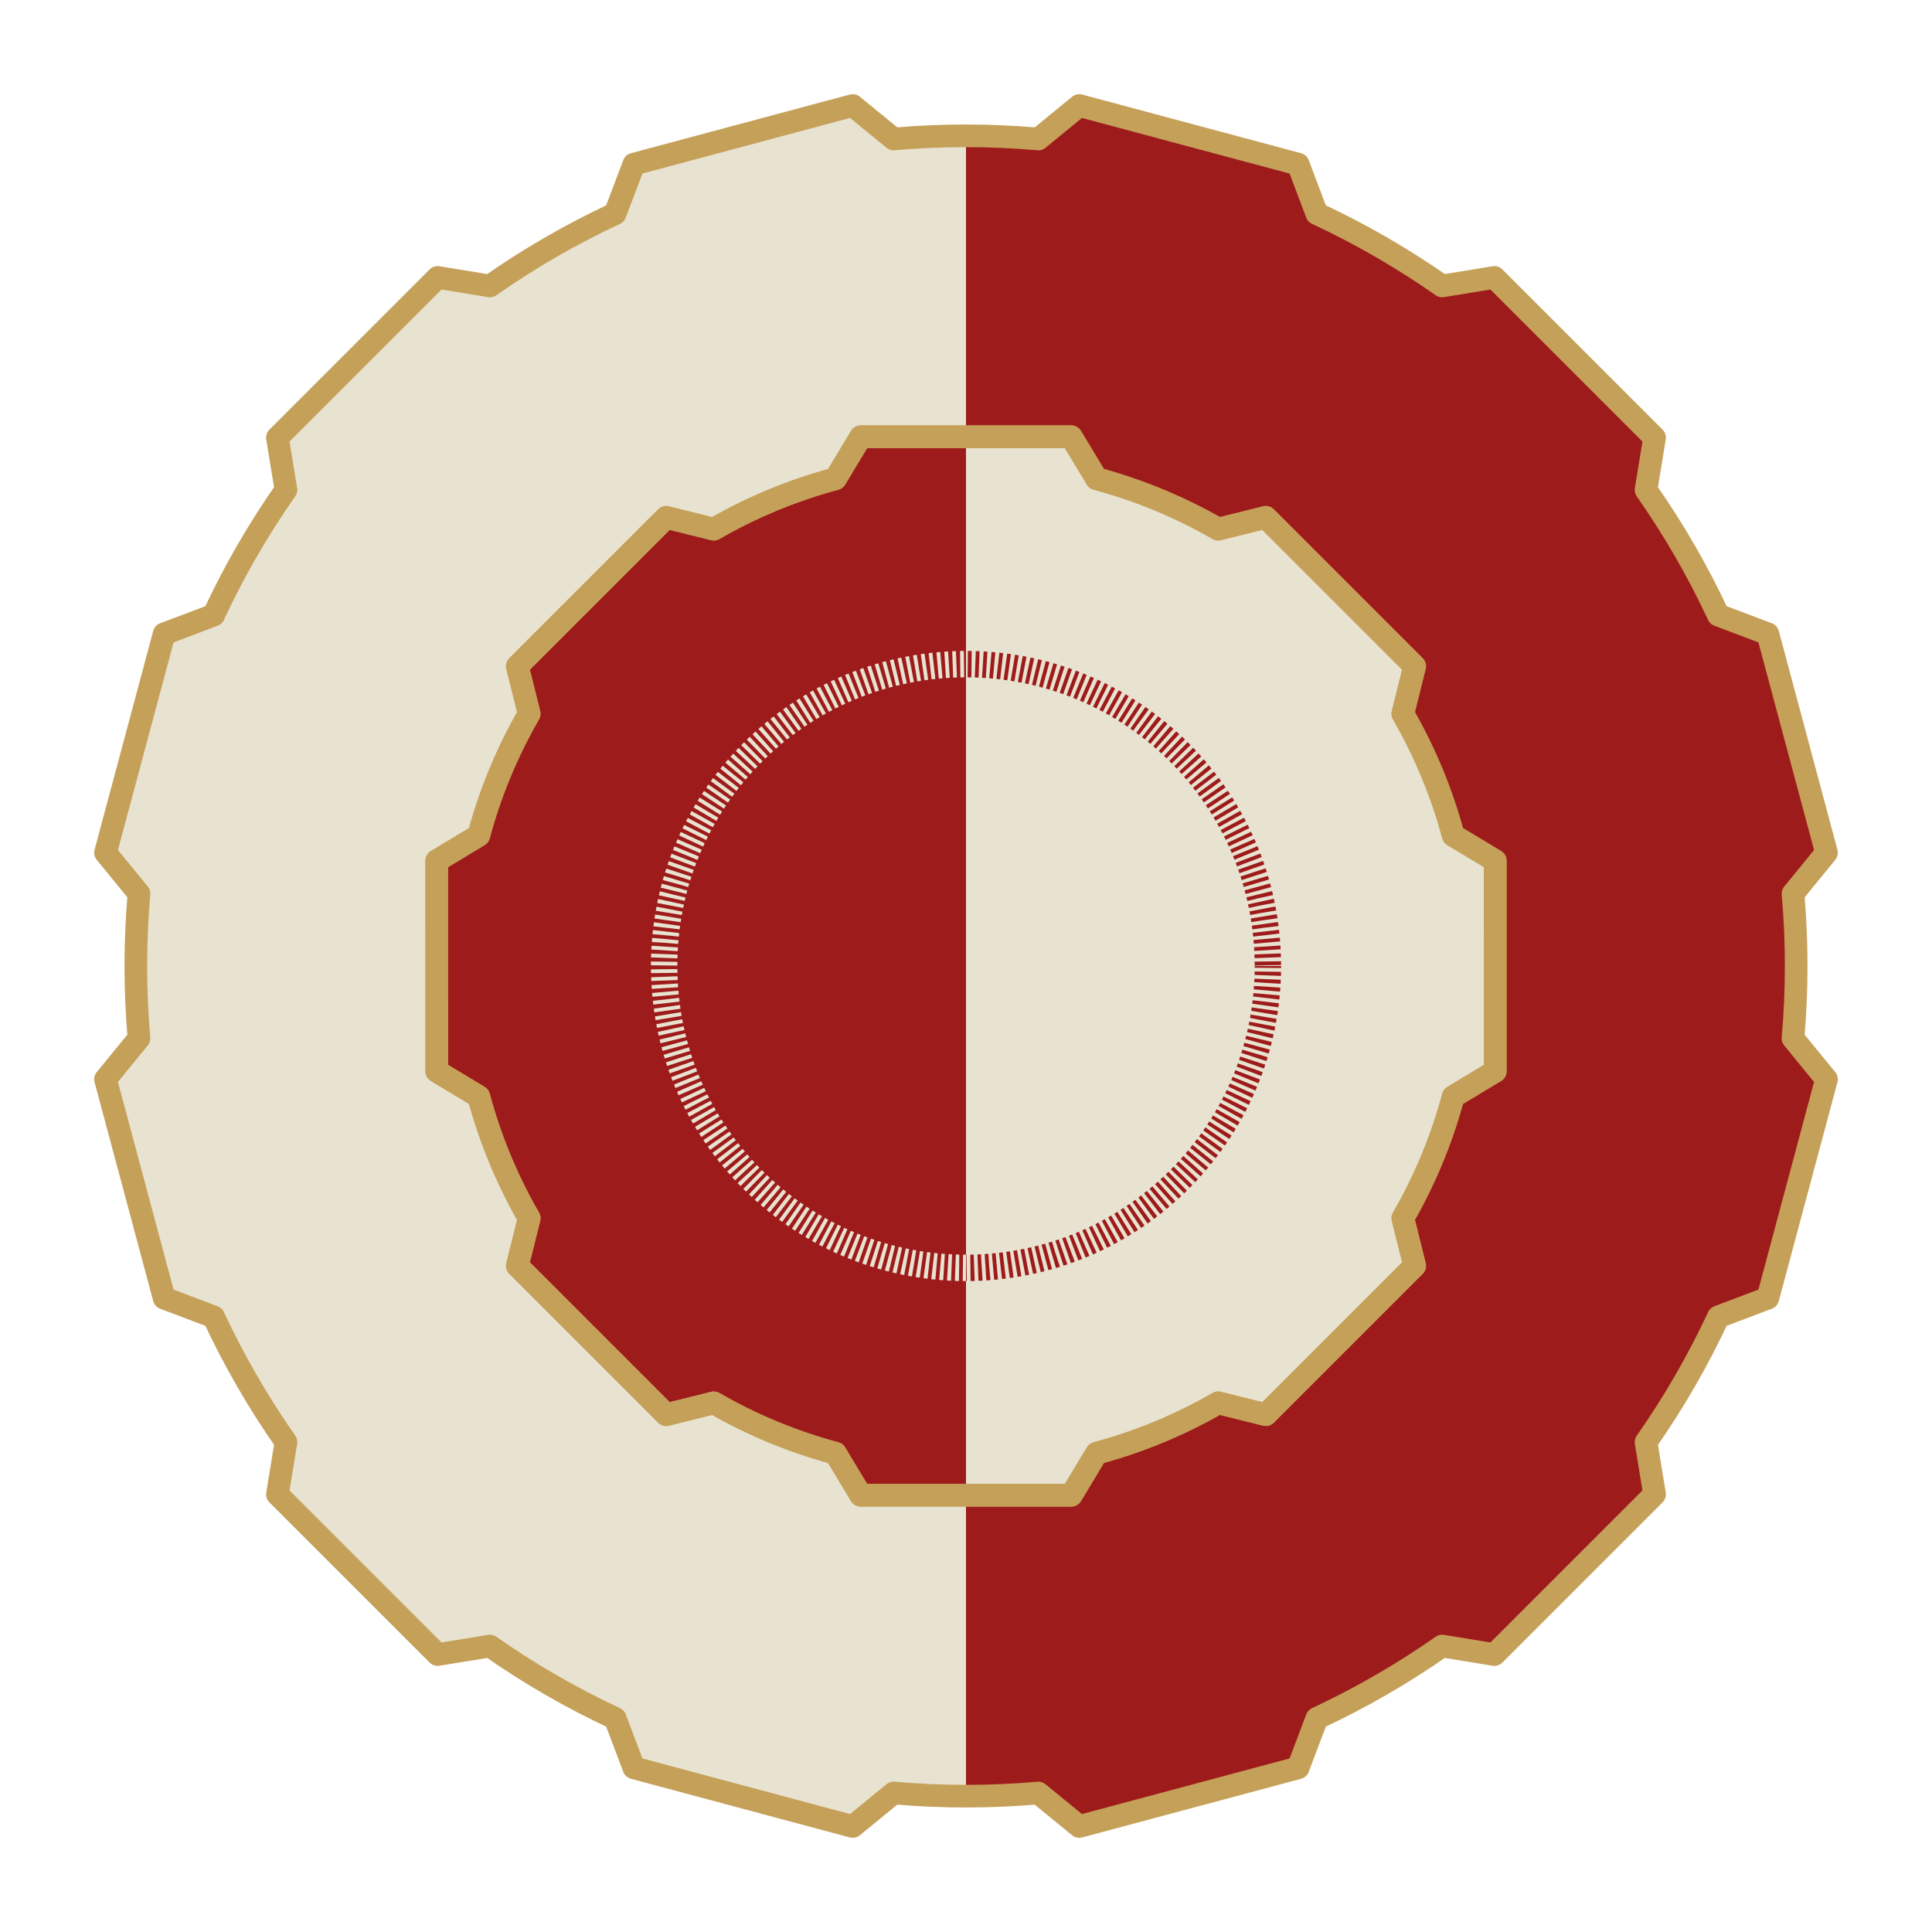
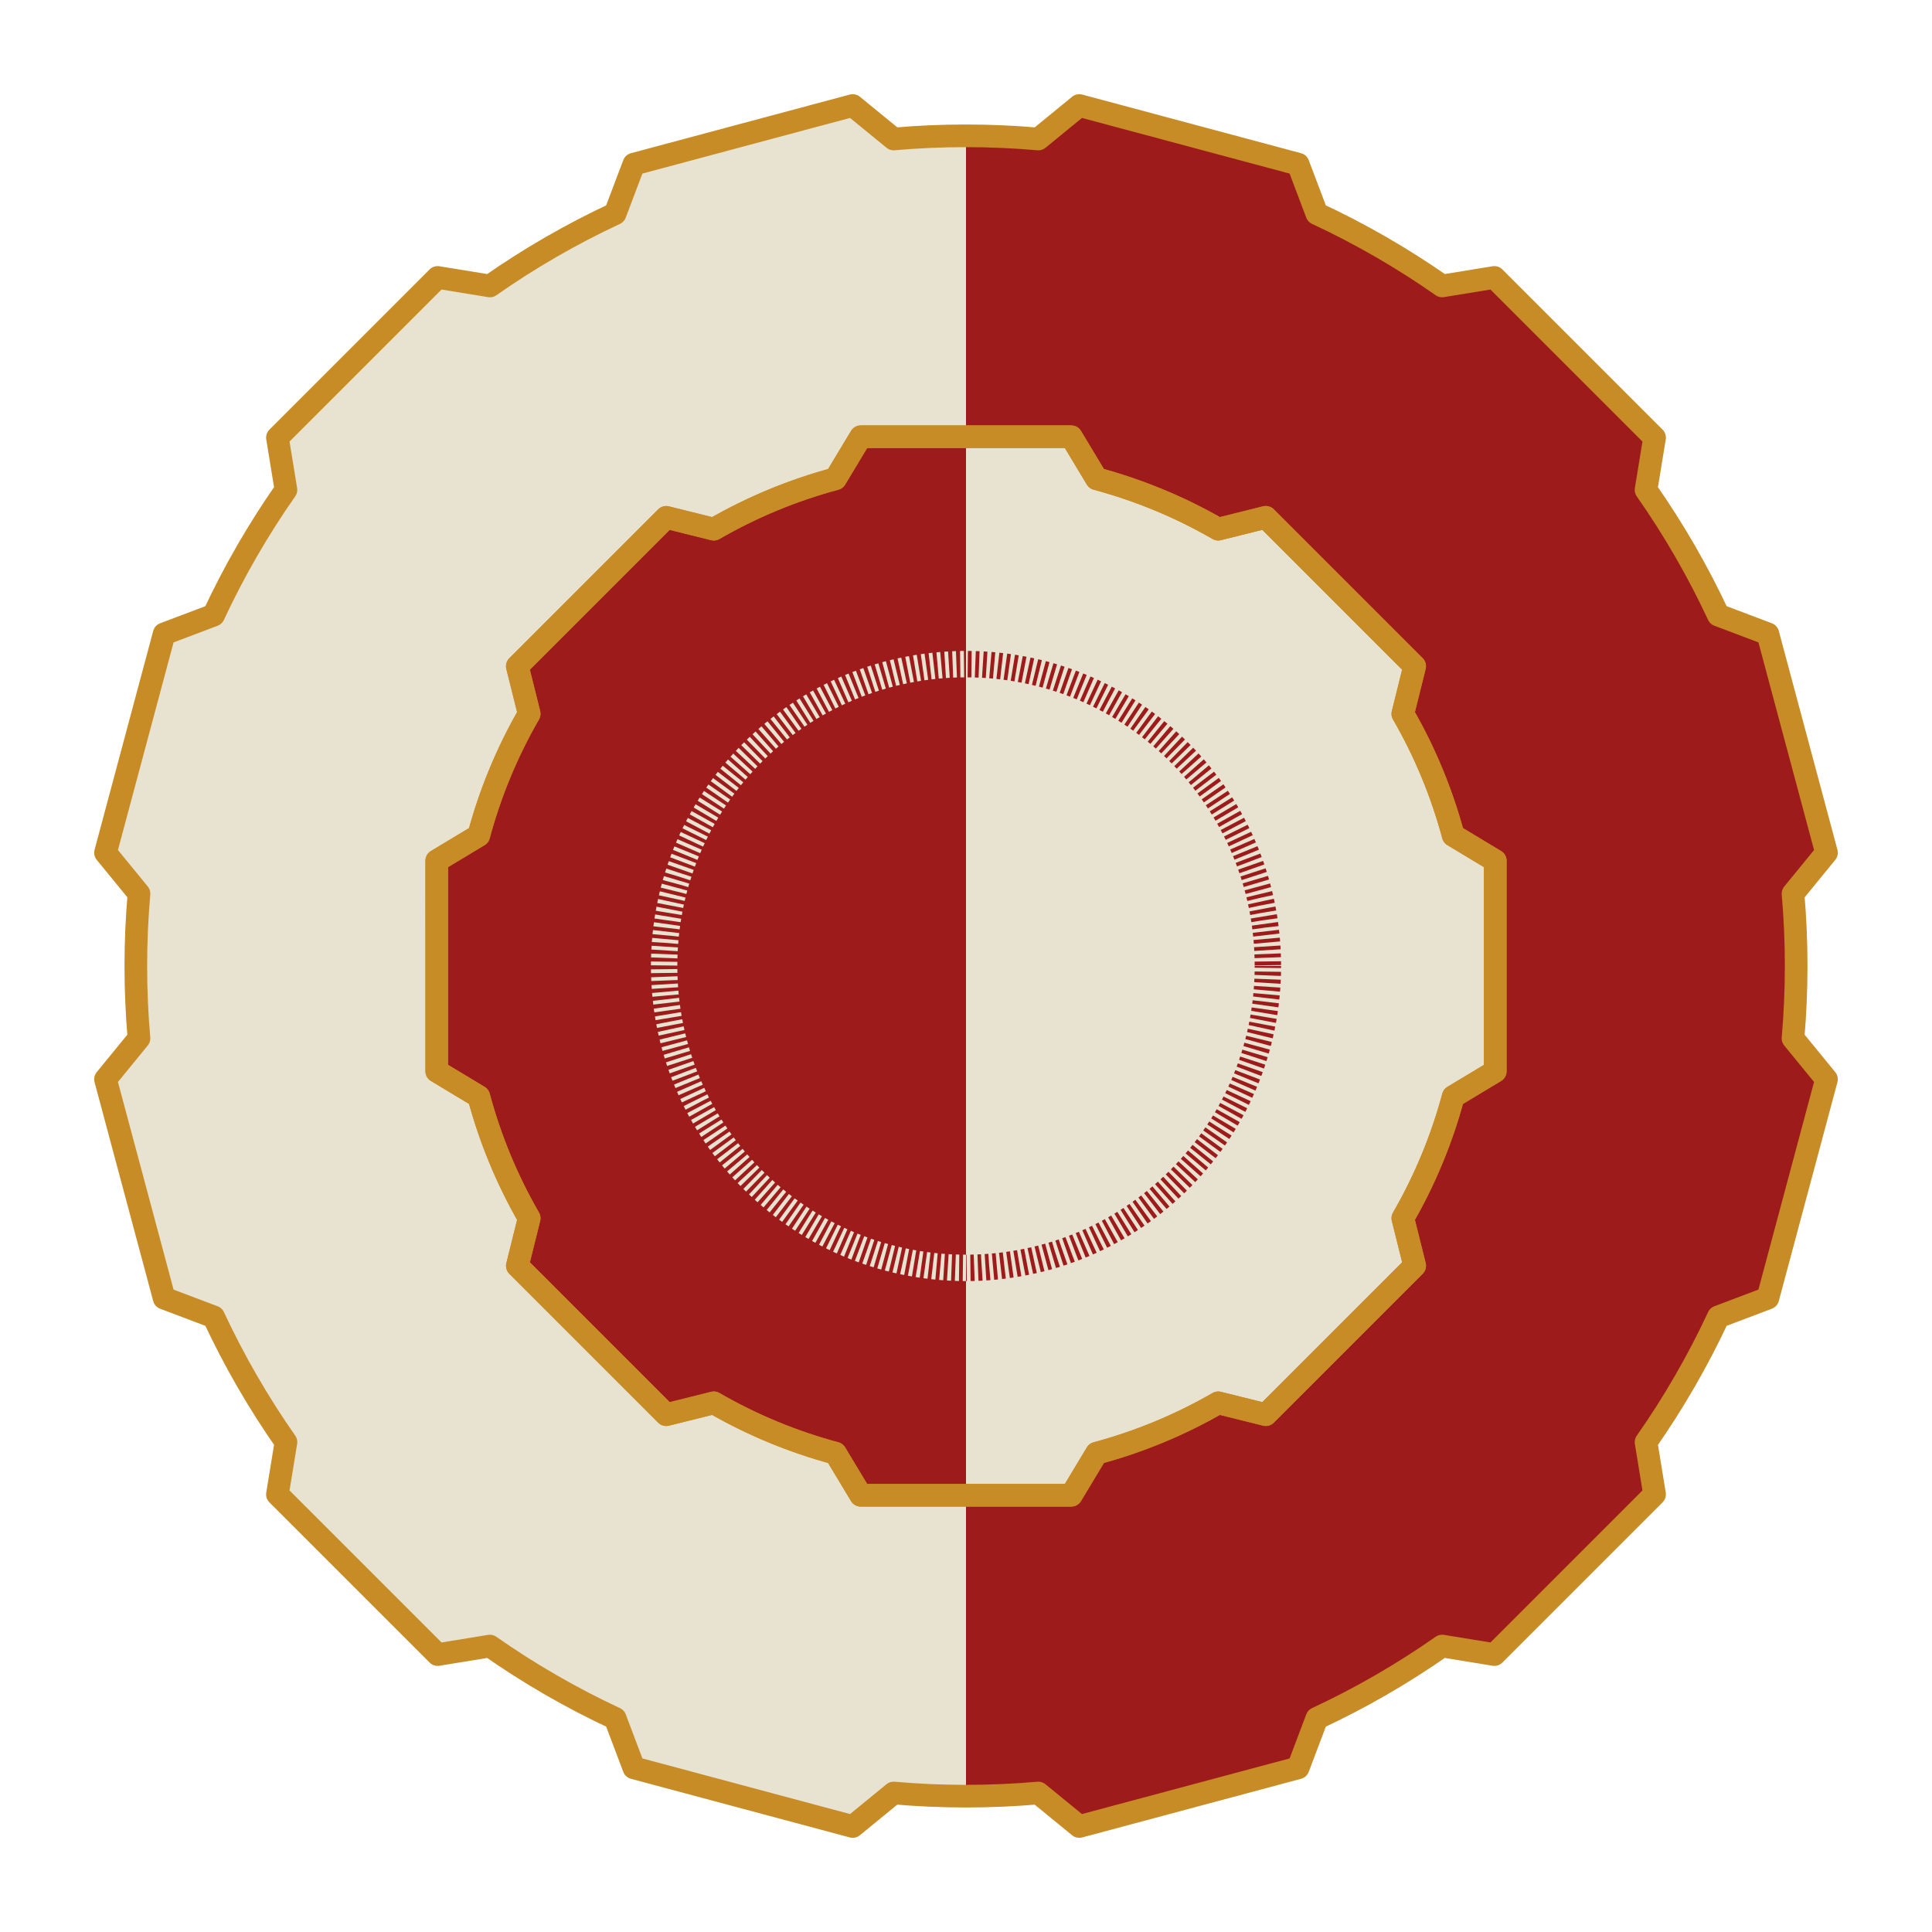
<svg xmlns="http://www.w3.org/2000/svg" width="432" height="432" viewBox="0 0 432 432">
  <defs>
    <clipPath id="left-wave-clip">
      <rect x="0" y="0" width="128" height="256" />
    </clipPath>
    <clipPath id="right-wave-clip">
      <rect x="128" y="0" width="128" height="256" />
    </clipPath>
-     <path id="gear-shape" d="M 242.02 112.99 L 242.02 143.01 L 236.33 147.10 A 110 110 0 0 1 231.37 165.62 L 234.25 172.01 L 219.24 198.01 L 212.26 198.71 A 110 110 0 0 1 198.71 212.26 L 198.01 219.24 L 172.01 234.25 L 165.62 231.37 A 110 110 0 0 1 147.10 236.33 L 143.01 242.02 L 112.99 242.02 L 108.90 236.33 A 110 110 0 0 1 90.38 231.37 L 83.99 234.25 L 57.99 219.24 L 57.29 212.26 A 110 110 0 0 1 43.74 198.71 L 36.76 198.01 L 21.75 172.01 L 24.63 165.62 A 110 110 0 0 1 19.67 147.10 L 13.98 143.01 L 13.98 112.99 L 19.67 108.90 A 110 110 0 0 1 24.63 90.38 L 21.75 83.99 L 36.76 57.99 L 43.74 57.29 A 110 110 0 0 1 57.29 43.74 L 57.99 36.76 L 83.99 21.75 L 90.38 24.63 A 110 110 0 0 1 108.90 19.67 L 112.99 13.98 L 143.01 13.98 L 147.10 19.67 A 110 110 0 0 1 165.62 24.63 L 172.01 21.75 L 198.01 36.76 L 198.71 43.74 A 110 110 0 0 1 212.26 57.29 L 219.24 57.99 L 234.25 83.99 L 231.37 90.38 A 110 110 0 0 1 236.33 108.90 Z M 192.13 96.38 L 199.35 123.32 L 194.84 128.00 A 66.84 66.84 0 0 1 192.56 145.30 L 195.71 150.98 L 181.76 175.14 L 175.26 175.26 A 66.84 66.84 0 0 1 161.42 185.88 L 159.62 192.13 L 132.68 199.35 L 128.00 194.84 A 66.84 66.84 0 0 1 110.70 192.56 L 105.02 195.71 L 80.86 181.76 L 80.74 175.26 A 66.84 66.84 0 0 1 70.12 161.42 L 63.87 159.62 L 56.65 132.68 L 61.16 128.00 A 66.84 66.84 0 0 1 63.44 110.70 L 60.29 105.02 L 74.24 80.86 L 80.74 80.74 A 66.84 66.84 0 0 1 94.58 70.12 L 96.38 63.87 L 123.32 56.65 L 128.00 61.16 A 66.84 66.84 0 0 1 145.30 63.44 L 150.98 60.29 L 175.14 74.24 L 175.26 80.74 A 66.84 66.84 0 0 1 185.88 94.58 Z" stroke="#C5A059" stroke-width="3" stroke-linejoin="round" />
+     <path id="gear-shape" d="M 242.02 112.99 L 242.02 143.01 L 236.33 147.10 A 110 110 0 0 1 231.37 165.62 L 234.25 172.01 L 219.24 198.01 L 212.26 198.71 A 110 110 0 0 1 198.71 212.26 L 198.01 219.24 L 172.01 234.25 L 165.62 231.37 A 110 110 0 0 1 147.10 236.33 L 143.01 242.02 L 112.99 242.02 L 108.90 236.33 A 110 110 0 0 1 90.38 231.37 L 83.99 234.25 L 57.99 219.24 L 57.29 212.26 A 110 110 0 0 1 43.74 198.71 L 36.76 198.01 L 21.75 172.01 L 24.63 165.62 A 110 110 0 0 1 19.67 147.10 L 13.98 143.01 L 13.98 112.99 L 19.67 108.90 A 110 110 0 0 1 24.63 90.38 L 21.75 83.99 L 36.76 57.99 L 43.74 57.29 A 110 110 0 0 1 57.29 43.74 L 57.99 36.76 L 83.99 21.75 L 90.38 24.63 A 110 110 0 0 1 108.90 19.67 L 112.99 13.98 L 143.01 13.98 L 147.10 19.67 A 110 110 0 0 1 165.62 24.63 L 172.01 21.75 L 198.01 36.76 L 198.71 43.74 A 110 110 0 0 1 212.26 57.29 L 219.24 57.99 L 234.25 83.99 L 231.37 90.38 A 110 110 0 0 1 236.33 108.90 Z M 192.13 96.38 L 199.35 123.32 L 194.84 128.00 A 66.84 66.84 0 0 1 192.56 145.30 L 195.71 150.98 L 181.76 175.14 L 175.26 175.26 A 66.84 66.84 0 0 1 161.42 185.88 L 159.62 192.13 L 132.68 199.35 L 128.00 194.84 A 66.84 66.84 0 0 1 110.70 192.56 L 105.02 195.71 L 80.86 181.76 L 80.74 175.26 A 66.84 66.84 0 0 1 70.12 161.42 L 63.87 159.62 L 56.65 132.68 L 61.16 128.00 A 66.84 66.84 0 0 1 63.44 110.70 L 60.29 105.02 L 74.24 80.86 L 80.74 80.74 A 66.84 66.84 0 0 1 94.58 70.12 L 96.38 63.87 L 123.32 56.65 L 128.00 61.16 A 66.84 66.84 0 0 1 145.30 63.44 L 150.98 60.29 L 175.14 74.24 L 175.26 80.74 A 66.84 66.84 0 0 1 185.88 94.58 Z" stroke="#C78C25" stroke-width="3" stroke-linejoin="round" />
    <g id="gear-rotated">
      <use href="#gear-shape" transform="translate(128 128) rotate(15) translate(-128 -128)" />
    </g>
    <g id="data-core">
      <circle cx="128" cy="128" r="40" fill="none" stroke="currentColor" stroke-width="3.5" pathLength="8" stroke-dasharray="0.5 0.5" stroke-dashoffset="0.25" />
    </g>
  </defs>
  <g transform="scale(1.6875)">
    <path d="M 198.13 114.05 L 198.13 141.95 L 192.56 145.30 A 66.84 66.84 0 0 1 185.88 161.42 L 187.45 167.72 L 167.72 187.45 L 161.42 185.88 A 66.84 66.84 0 0 1 145.30 192.56 L 141.95 198.13 L 114.05 198.13 L 110.70 192.56 A 66.84 66.84 0 0 1 94.58 185.88 L 88.28 187.45 L 68.55 167.72 L 70.12 161.42 A 66.84 66.84 0 0 1 63.44 145.30 L 57.87 141.95 L 57.87 114.05 L 63.44 110.70 A 66.84 66.84 0 0 1 70.12 94.58 L 68.55 88.28 L 88.28 68.55 L 94.58 70.12 A 66.84 66.84 0 0 1 110.70 63.44 L 114.05 57.87 L 141.95 57.87 L 145.30 63.44 A 66.84 66.84 0 0 1 161.42 70.12 L 167.72 68.55 L 187.45 88.28 L 185.88 94.58 A 66.84 66.84 0 0 1 192.56 110.70 Z" fill="#9E1B1B" clip-path="url(#left-wave-clip)" />
    <path d="M 198.13 114.05 L 198.13 141.95 L 192.56 145.30 A 66.84 66.84 0 0 1 185.88 161.42 L 187.45 167.72 L 167.72 187.45 L 161.42 185.88 A 66.84 66.84 0 0 1 145.30 192.56 L 141.95 198.13 L 114.05 198.13 L 110.70 192.56 A 66.84 66.84 0 0 1 94.58 185.88 L 88.28 187.45 L 68.55 167.72 L 70.12 161.42 A 66.84 66.84 0 0 1 63.44 145.30 L 57.87 141.95 L 57.87 114.05 L 63.44 110.70 A 66.84 66.84 0 0 1 70.12 94.58 L 68.55 88.28 L 88.28 68.55 L 94.58 70.12 A 66.84 66.84 0 0 1 110.70 63.44 L 114.05 57.87 L 141.95 57.87 L 145.30 63.44 A 66.84 66.84 0 0 1 161.42 70.12 L 167.72 68.55 L 187.45 88.28 L 185.88 94.58 A 66.84 66.84 0 0 1 192.56 110.70 Z" fill="#E8E2D0" clip-path="url(#right-wave-clip)" />
    <g>
      <use href="#gear-rotated" fill="#E8E2D0" clip-path="url(#left-wave-clip)" fill-rule="evenodd" />
      <use href="#gear-rotated" fill="#9E1B1B" clip-path="url(#right-wave-clip)" fill-rule="evenodd" />
    </g>
    <use href="#data-core" color="#E8E2D0" clip-path="url(#left-wave-clip)" />
    <use href="#data-core" color="#9E1B1B" clip-path="url(#right-wave-clip)" />
-     <path d="M 198.13 114.05 L 198.13 141.95 L 192.56 145.30 A 66.84 66.84 0 0 1 185.88 161.42 L 187.45 167.72 L 167.72 187.45 L 161.42 185.88 A 66.84 66.84 0 0 1 145.30 192.56 L 141.95 198.13 L 114.05 198.13 L 110.70 192.56 A 66.84 66.84 0 0 1 94.58 185.88 L 88.28 187.45 L 68.55 167.72 L 70.12 161.42 A 66.84 66.84 0 0 1 63.44 145.30 L 57.87 141.95 L 57.87 114.05 L 63.44 110.70 A 66.84 66.84 0 0 1 70.12 94.58 L 68.55 88.28 L 88.28 68.55 L 94.58 70.12 A 66.84 66.84 0 0 1 110.70 63.44 L 114.05 57.87 L 141.95 57.87 L 145.30 63.44 A 66.84 66.84 0 0 1 161.42 70.12 L 167.72 68.55 L 187.45 88.28 L 185.88 94.58 A 66.84 66.84 0 0 1 192.56 110.70 Z" fill="none" stroke="#C5A059" stroke-width="3" stroke-linejoin="round" stroke-linecap="round" />
+     <path d="M 198.13 114.05 L 198.13 141.95 L 192.56 145.30 A 66.84 66.84 0 0 1 185.88 161.42 L 187.45 167.72 L 167.72 187.45 L 161.42 185.88 A 66.84 66.84 0 0 1 145.30 192.56 L 141.95 198.13 L 114.05 198.13 L 110.70 192.56 A 66.84 66.84 0 0 1 94.58 185.88 L 88.28 187.45 L 68.55 167.72 L 70.12 161.42 A 66.84 66.84 0 0 1 63.44 145.30 L 57.87 141.95 L 57.87 114.05 L 63.44 110.70 A 66.84 66.84 0 0 1 70.12 94.58 L 68.55 88.28 L 88.28 68.55 L 94.58 70.12 A 66.84 66.84 0 0 1 110.70 63.44 L 114.05 57.87 L 141.95 57.87 L 145.30 63.44 A 66.84 66.84 0 0 1 161.42 70.12 L 167.72 68.55 L 187.45 88.28 L 185.88 94.58 A 66.84 66.84 0 0 1 192.56 110.70 Z" fill="none" stroke="#C78C25" stroke-width="3" stroke-linejoin="round" stroke-linecap="round" />
  </g>
</svg>
